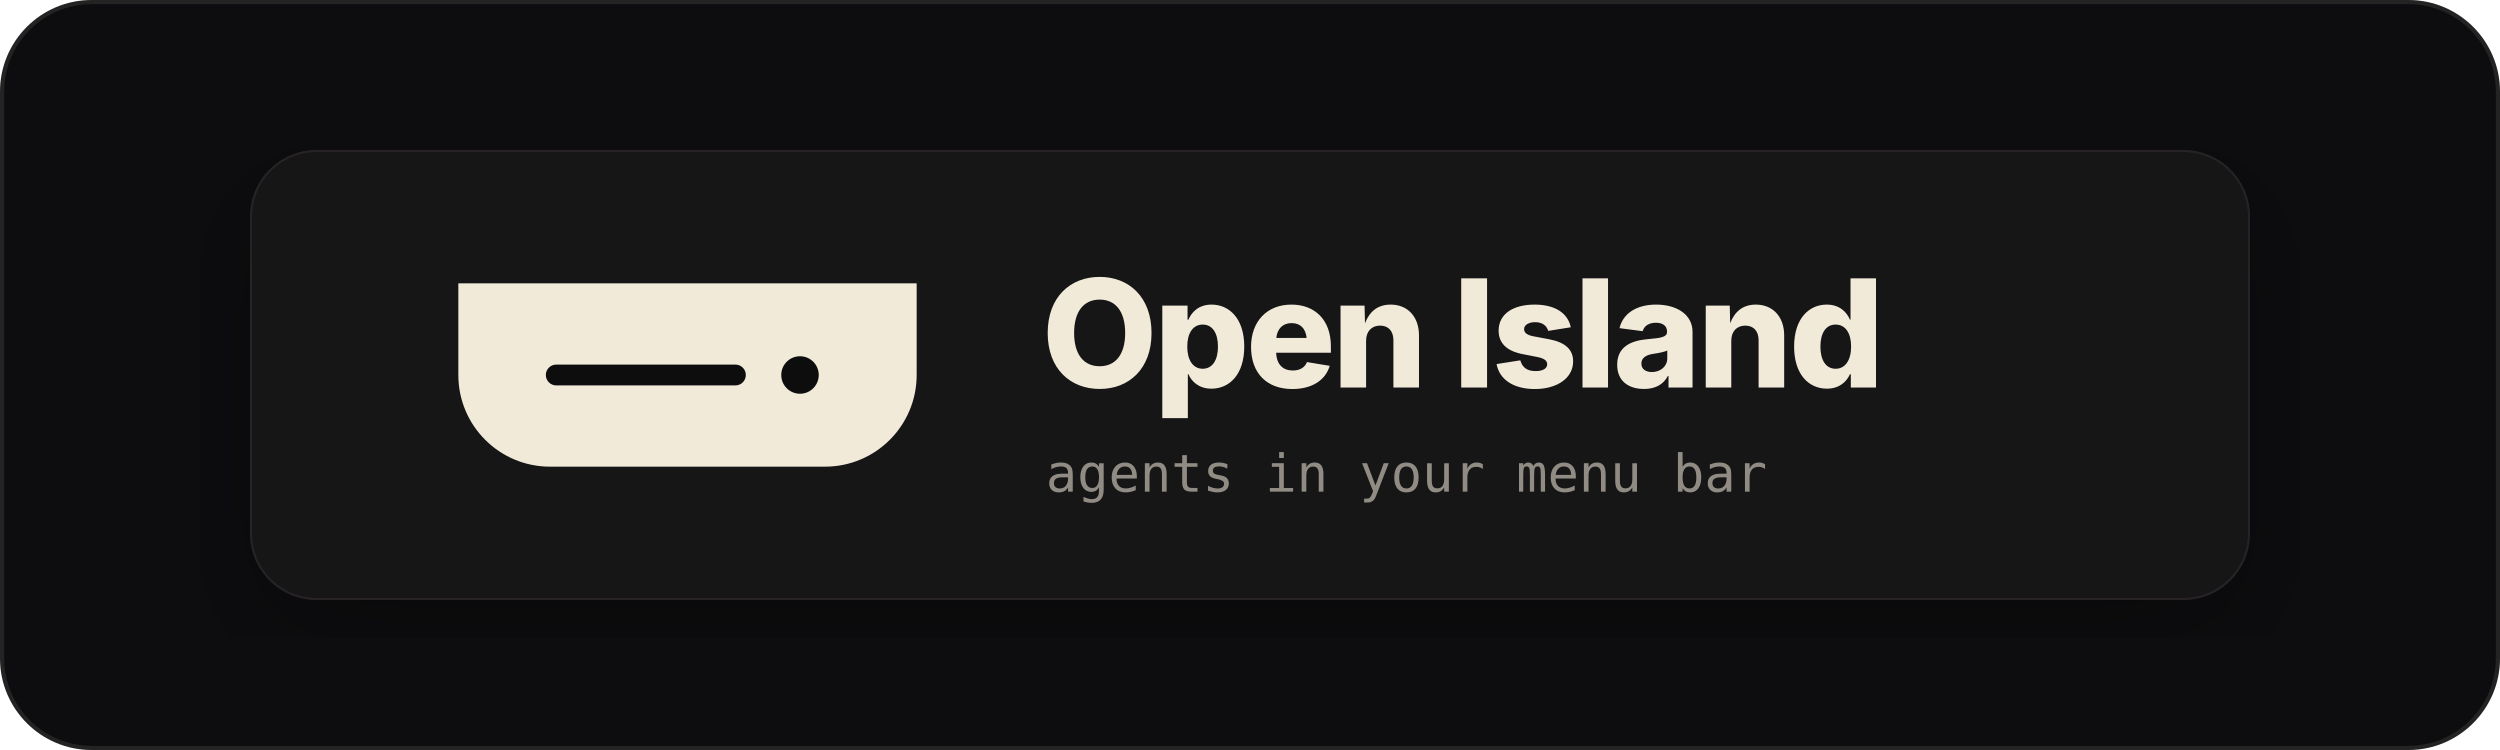
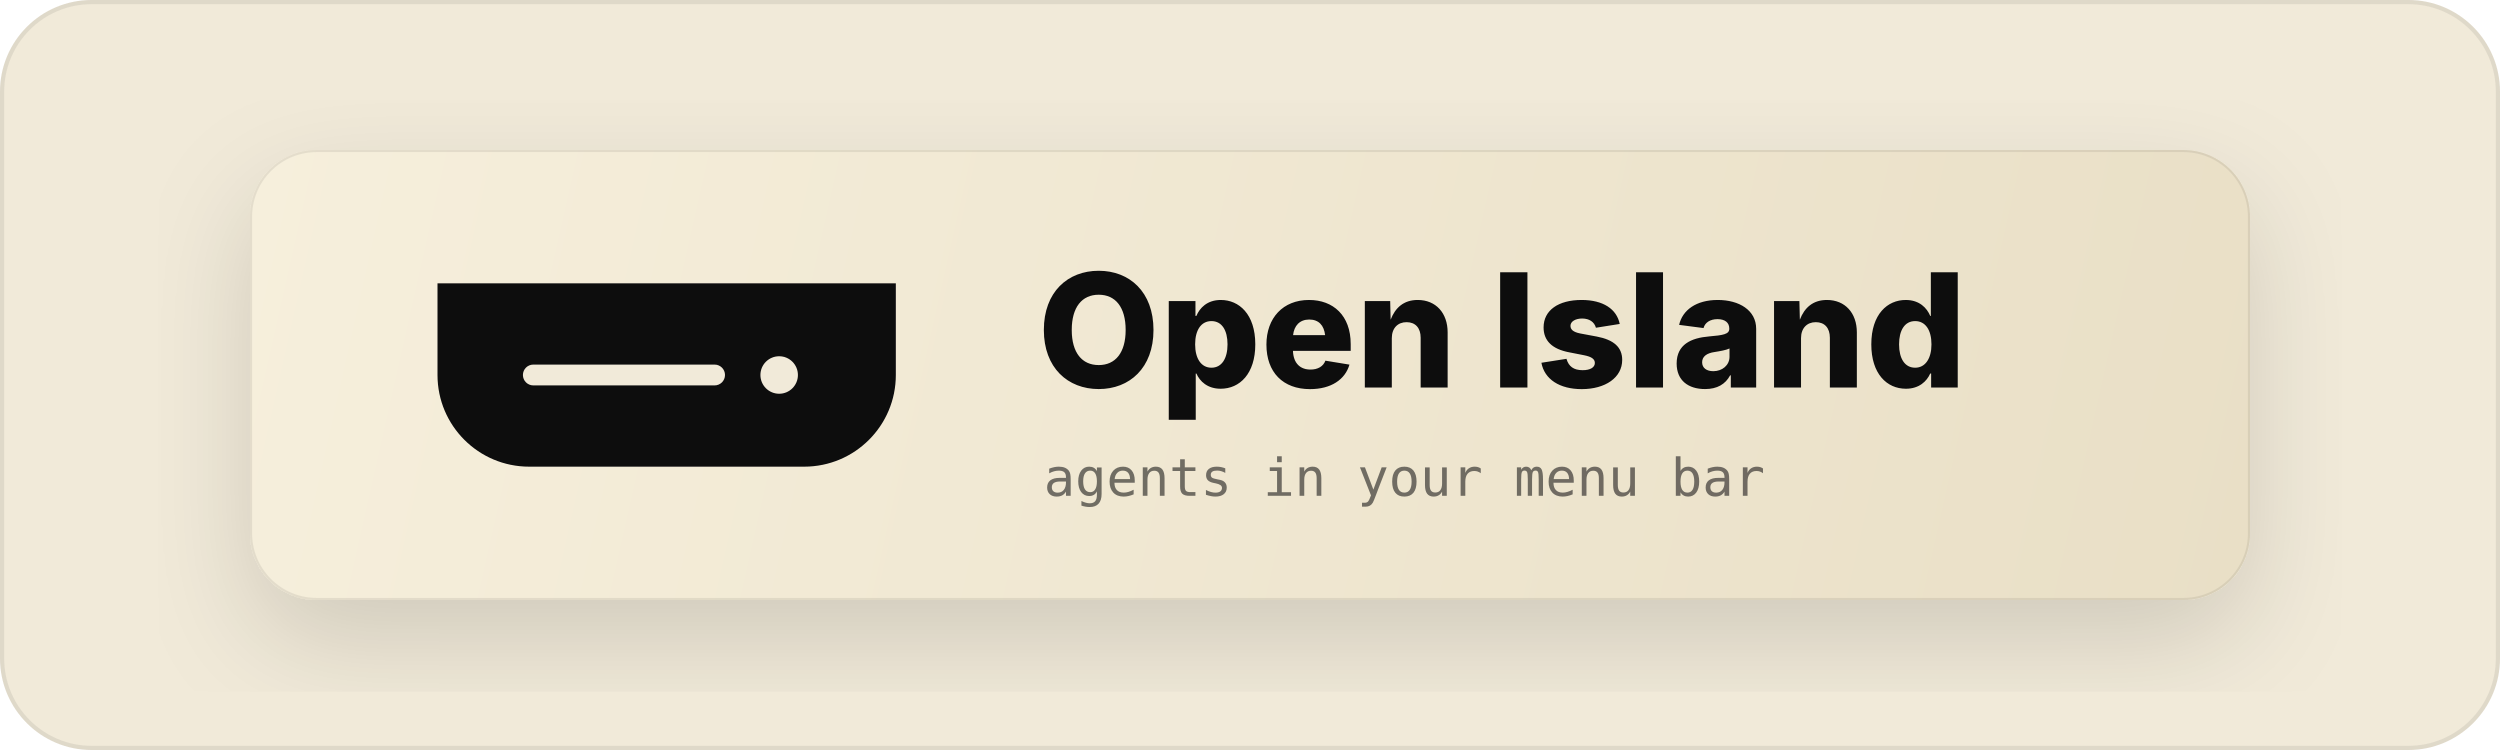
<svg xmlns="http://www.w3.org/2000/svg" width="1200" height="360" viewBox="0 0 1200 360" fill="none" role="img" aria-labelledby="title desc">
  <defs>
-     <filter id="soft-shadow" x="96" y="54" width="1008" height="252" filterUnits="userSpaceOnUse" color-interpolation-filters="sRGB">
-       <feDropShadow dx="0" dy="18" stdDeviation="28" flood-color="#000000" flood-opacity="0.28" />
+     <filter id="paper-shadow" x="76" y="28" width="1048" height="304" filterUnits="userSpaceOnUse" color-interpolation-filters="sRGB">
+       <feDropShadow dx="0" dy="20" stdDeviation="26" flood-color="#0D0D0F" flood-opacity="0.14" />
    </filter>
+     <linearGradient id="paper" x1="120" y1="72" x2="1080" y2="288" gradientUnits="userSpaceOnUse">
+       <stop stop-color="#F6EFDC" />
+       <stop offset="1" stop-color="#E9DFC6" />
+     </linearGradient>
  </defs>
-   <rect width="1200" height="360" rx="44" fill="#0D0D0F" />
-   <rect x="1" y="1" width="1198" height="358" rx="43" stroke="#F1EAD9" stroke-opacity="0.10" stroke-width="2" />
-   <g filter="url(#soft-shadow)">
-     <rect x="120" y="72" width="960" height="216" rx="32" fill="#151417" />
-     <rect x="120.5" y="72.5" width="959" height="215" rx="31.5" stroke="#F1EAD9" stroke-opacity="0.08" />
-     <g transform="translate(220 136)">
-       <path d="M0 0H220V44C220 68.3 200.301 88 176 88H44C19.7 88 0 68.3 0 44V0Z" fill="#F1EAD9" />
-       <rect x="42" y="39" width="96" height="10" rx="5" fill="#0D0D0F" />
-       <circle cx="164" cy="44" r="9" fill="#0D0D0F" />
+   <rect width="1200" height="360" rx="44" fill="#F1EAD9" />
+   <rect x="1" y="1" width="1198" height="358" rx="43" stroke="#0D0D0F" stroke-opacity="0.08" stroke-width="2" />
+   <g filter="url(#paper-shadow)">
+     <rect x="120" y="72" width="960" height="216" rx="32" fill="url(#paper)" />
+     <rect x="120.5" y="72.5" width="959" height="215" rx="31.5" stroke="#0D0D0F" stroke-opacity="0.08" />
+     <g transform="translate(210 136)">
+       <path d="M0 0H220V44C220 68.3 200.301 88 176 88H44C19.7 88 0 68.3 0 44V0Z" fill="#0D0D0F" />
+       <rect x="41" y="39" width="97" height="10" rx="5" fill="#F1EAD9" />
+       <circle cx="164" cy="44" r="9" fill="#F1EAD9" />
    </g>
-     <g transform="translate(500 118)">
-       <text x="0" y="68" fill="#F1EAD9" font-family="Inter, -apple-system, BlinkMacSystemFont, 'Segoe UI', sans-serif" font-size="72" font-weight="760" letter-spacing="-1.8">Open Island</text>
-       <text x="2" y="118" fill="#F1EAD9" fill-opacity="0.56" font-family="'SF Mono', 'JetBrains Mono', ui-monospace, monospace" font-size="25" font-weight="500">agents in your menu bar</text>
+     <g transform="translate(498 111)">
+       <text x="0" y="75" fill="#0D0D0F" font-family="Inter, -apple-system, BlinkMacSystemFont, 'Segoe UI', sans-serif" font-size="76" font-weight="760">Open Island</text>
+       <text x="3" y="127" fill="#0D0D0F" fill-opacity="0.56" font-family="'SF Mono', 'JetBrains Mono', ui-monospace, monospace" font-size="25" font-weight="500">agents in your menu bar</text>
    </g>
  </g>
</svg>
